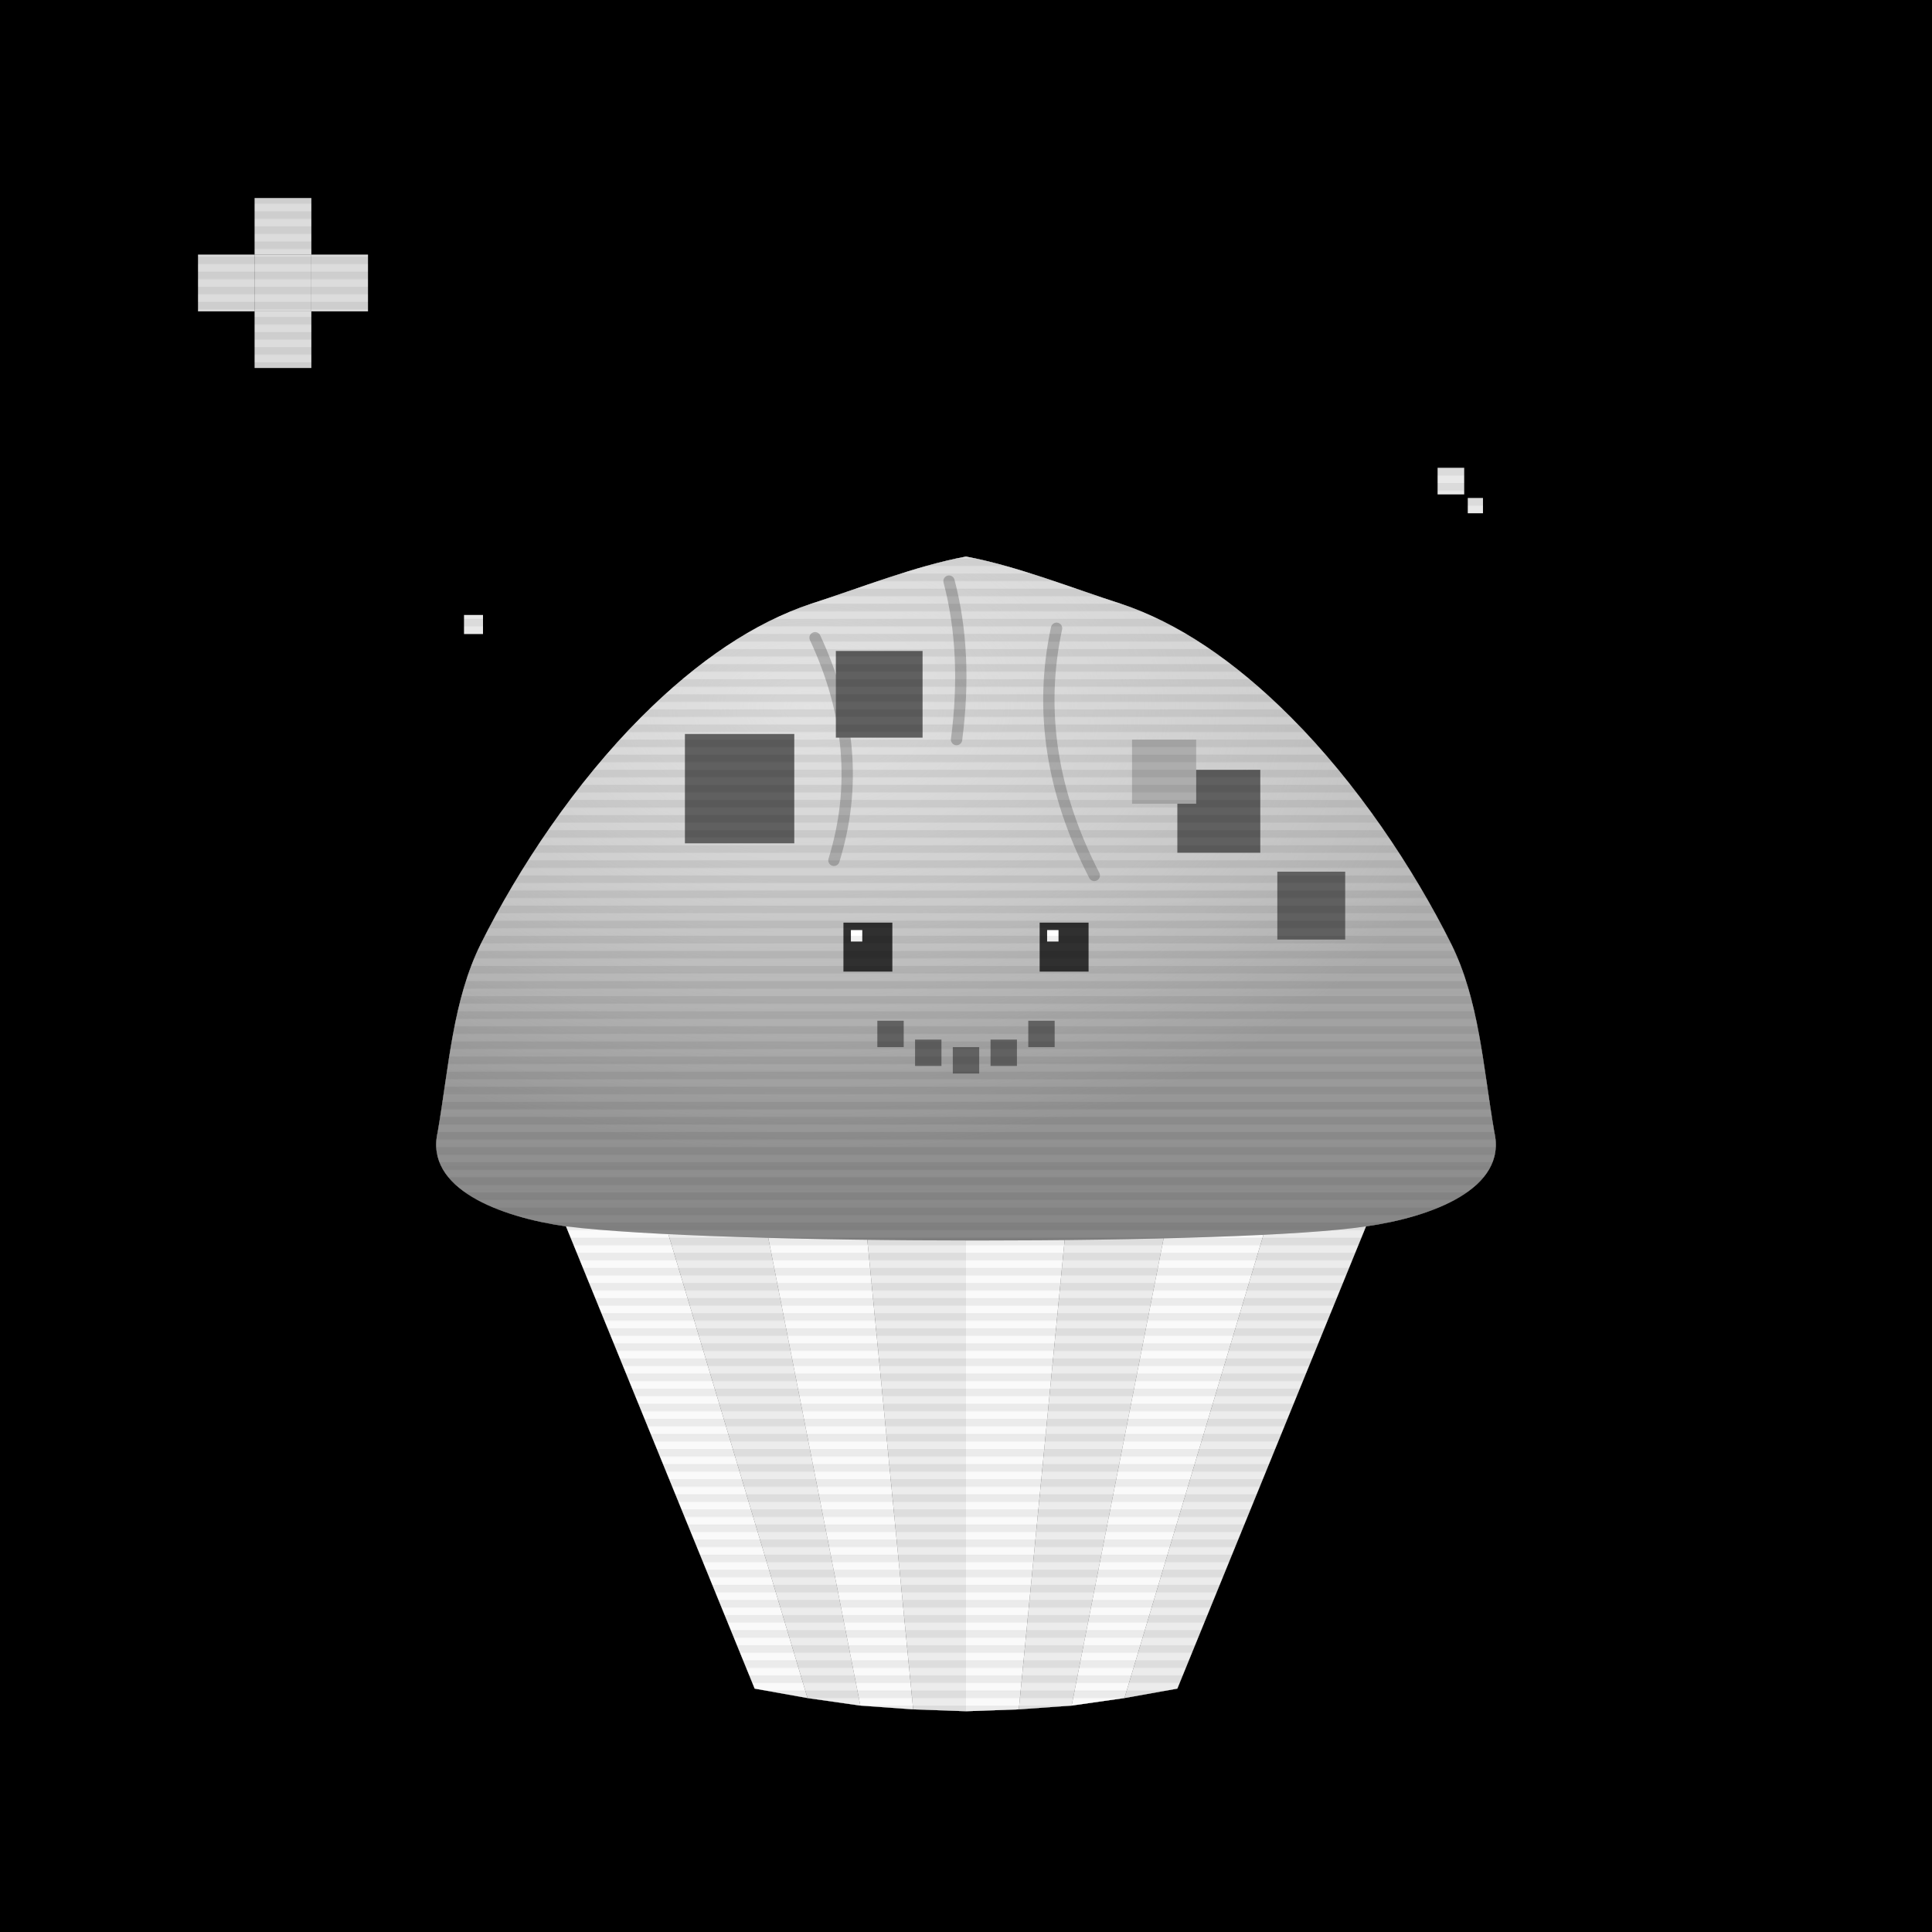
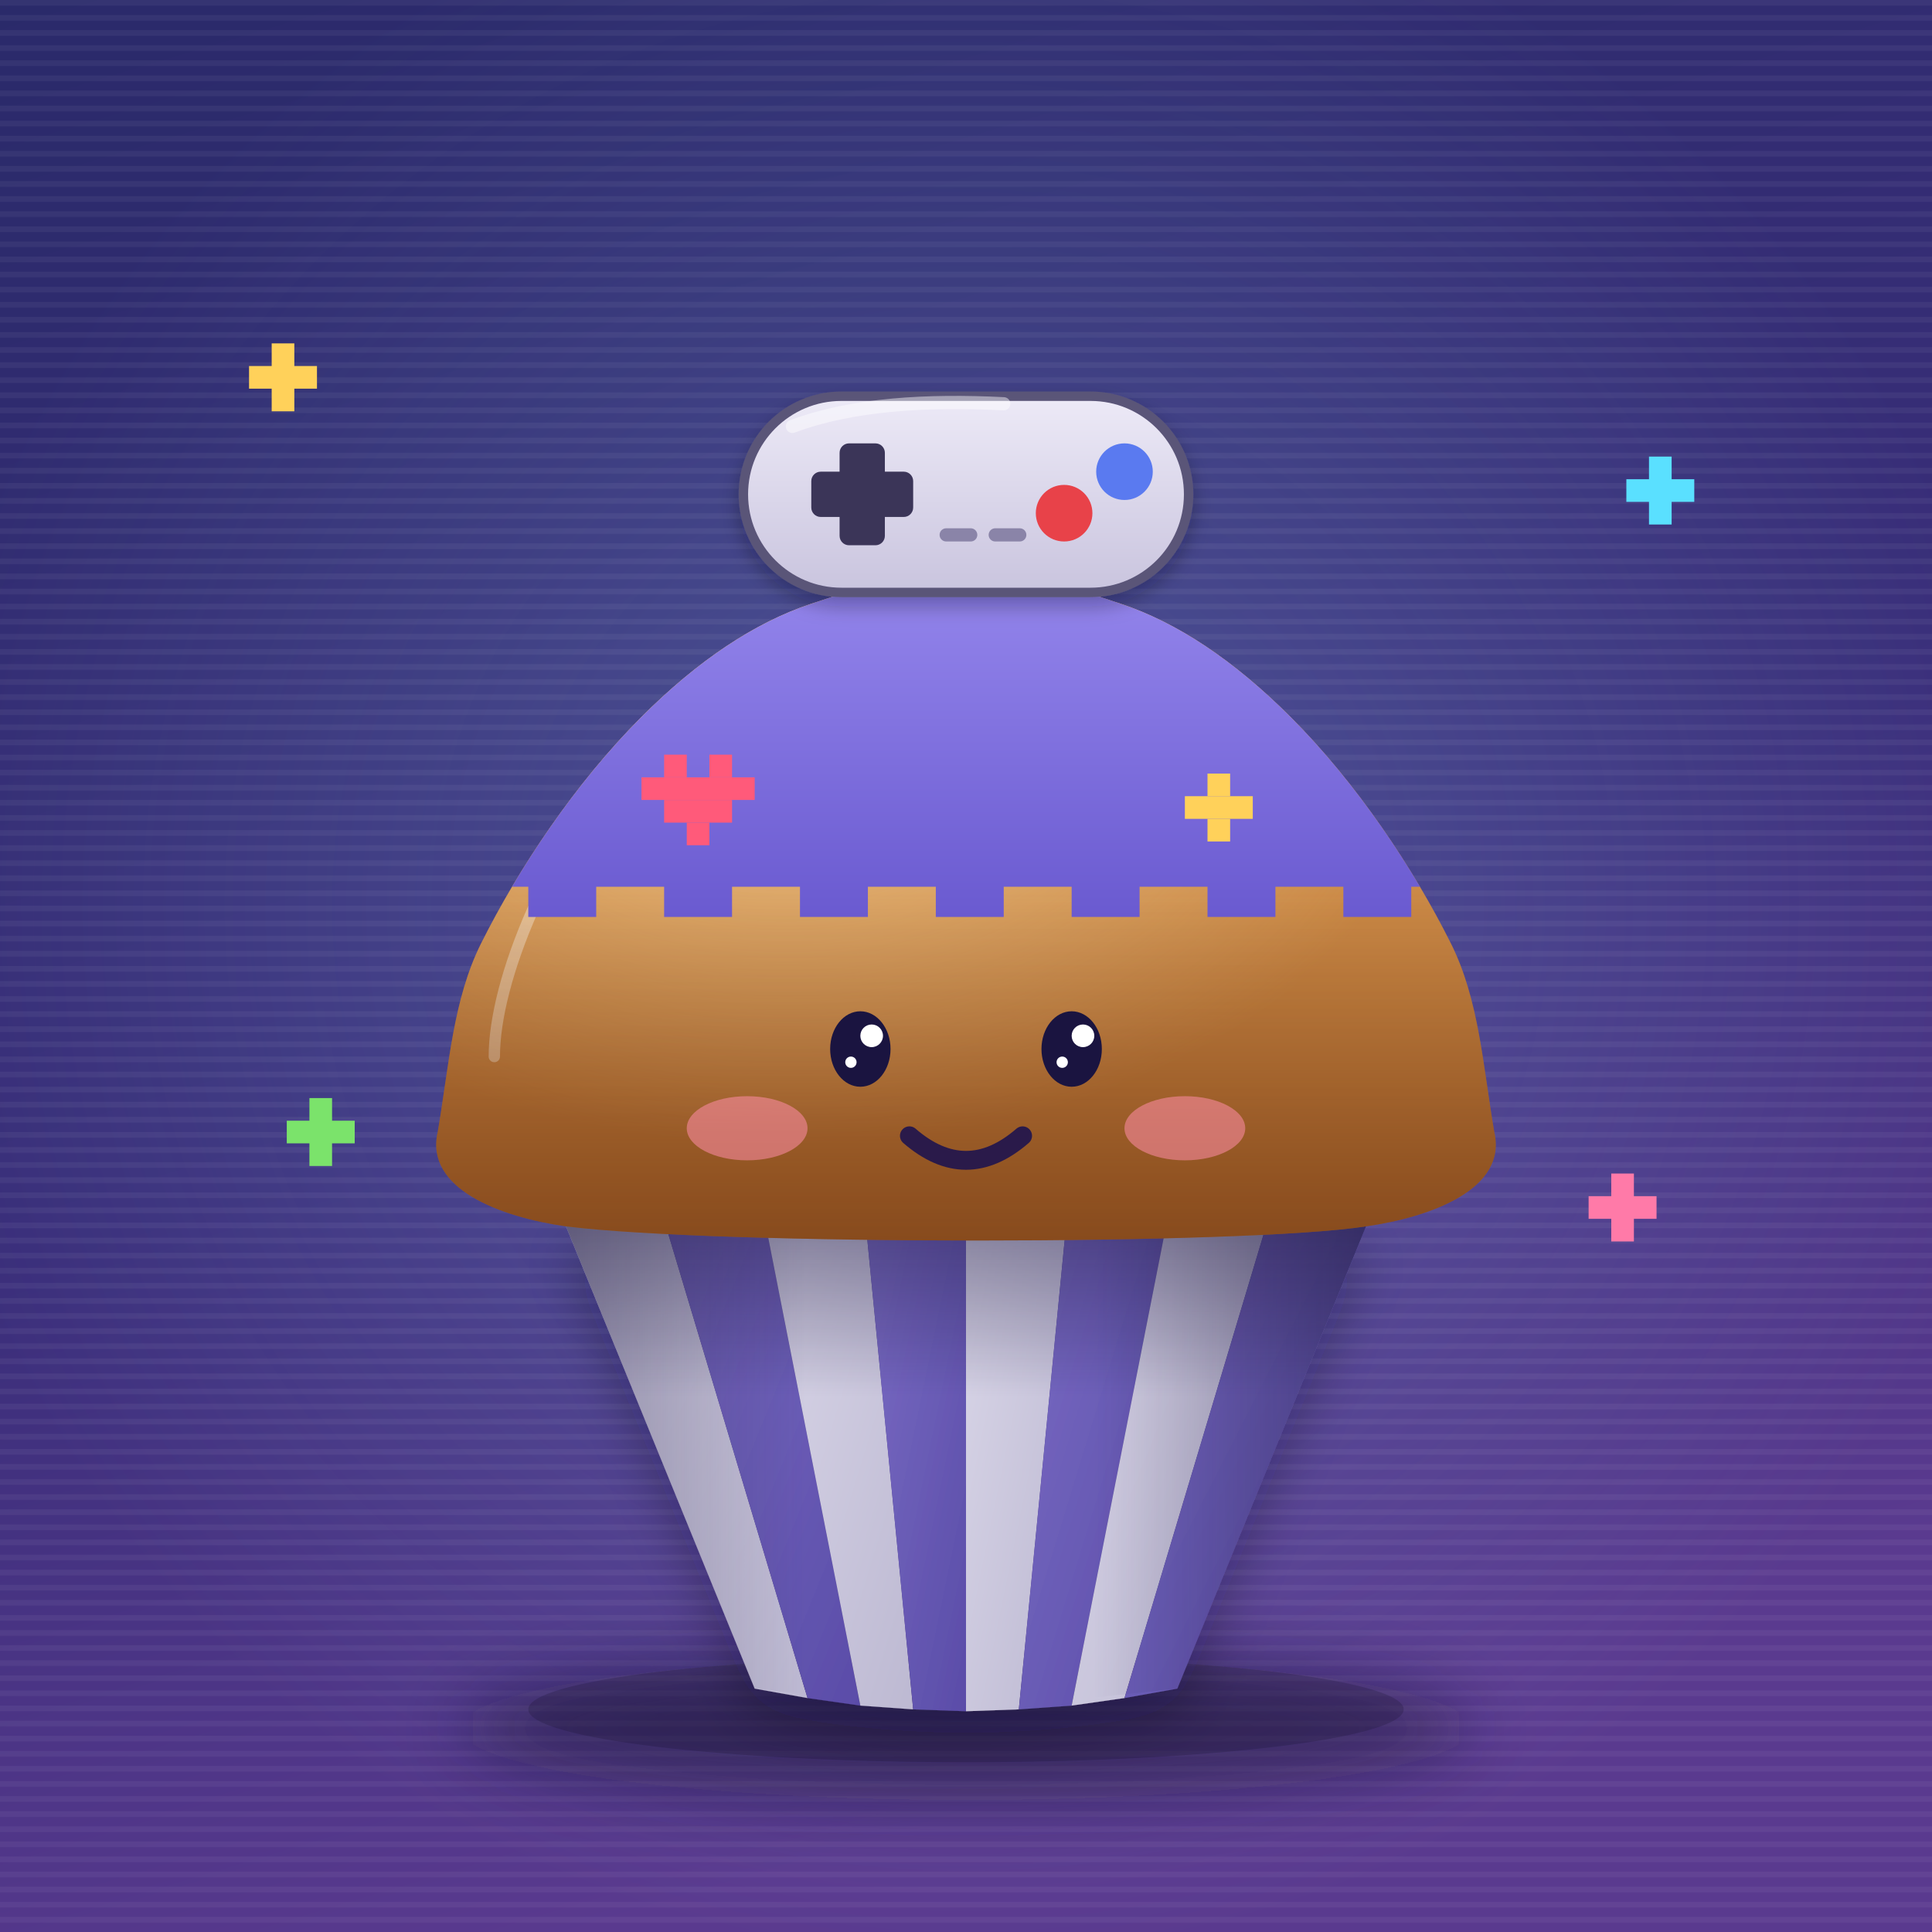
<svg xmlns="http://www.w3.org/2000/svg" width="1024" height="1024" viewBox="0 0 1024 1024">
  <defs>
-     <linearGradient id="bg" x1="0" y1="0" x2="1" y2="1">
-       <stop offset="0" stop-color="#4C2E7A" />
-       <stop offset="1" stop-color="#1F1338" />
+     <linearGradient id="dome" x1="0" y1="0" x2="0" y2="1">
+       <stop offset="0" stop-color="#EDB062" />
+       <stop offset="1" stop-color="#A8622A" />
    </linearGradient>
-     <linearGradient id="muffinTop" x1="0" y1="0" x2="0" y2="1">
-       <stop offset="0" stop-color="#F2B25E" />
-       <stop offset="1" stop-color="#B3641C" />
+     <radialGradient id="domeSheen" cx="0.33" cy="0.24" r="0.62">
+       <stop offset="0" stop-color="#FFE0A8" stop-opacity="0.6" />
+       <stop offset="1" stop-color="#FFE0A8" stop-opacity="0" />
+     </radialGradient>
+     <linearGradient id="domeShade" x1="0" y1="470" x2="0" y2="660" gradientUnits="userSpaceOnUse">
+       <stop offset="0" stop-color="#5A2A0A" stop-opacity="0" />
+       <stop offset="1" stop-color="#5A2A0A" stop-opacity="0.42" />
    </linearGradient>
-     <radialGradient id="muffinSheen" cx="0.35" cy="0.22" r="0.65">
-       <stop offset="0" stop-color="#FFD9A0" stop-opacity="0.8" />
-       <stop offset="1" stop-color="#FFD9A0" stop-opacity="0" />
-     </radialGradient>
-     <radialGradient id="glow" cx="0.5" cy="0.5" r="0.5">
-       <stop offset="0" stop-color="#FFC98A" stop-opacity="0.14" />
-       <stop offset="1" stop-color="#FFC98A" stop-opacity="0" />
-     </radialGradient>
-     <filter id="softShadow" x="-30%" y="-30%" width="160%" height="160%">
-       <feDropShadow dx="0" dy="12" stdDeviation="14" flood-color="#0A0714" flood-opacity="0" />
+     <clipPath id="domeClip">
+       <path d="M300,650 C265,645 225,630 232,600 C238,565 240,530 255,500 C275,460 305,415 340,380 C370,350 400,330 430,320 C455,312 485,300 512,295 C539,300 569,312 594,320 C624,330 654,350 684,380 C719,415 749,460 769,500 C784,530 786,565 792,600 C799,630 759,645 724,650 C660,660 380,660 300,650 Z" />
+     </clipPath>
+     <linearGradient id="linerA" x1="0" y1="0" x2="1" y2="1">
+       <stop offset="0" stop-color="#D9D6E8" />
+       <stop offset="1" stop-color="#BDB9D2" />
+     </linearGradient>
+     <linearGradient id="linerB" x1="0" y1="0" x2="1" y2="1">
+       <stop offset="0" stop-color="#7A6CC4" />
+       <stop offset="1" stop-color="#5A4CA8" />
+     </linearGradient>
+     <linearGradient id="linerShade" x1="300" y1="0" x2="724" y2="0" gradientUnits="userSpaceOnUse">
+       <stop offset="0" stop-color="#1E1840" stop-opacity="0.36" />
+       <stop offset="0.3" stop-color="#1E1840" stop-opacity="0" />
+       <stop offset="0.66" stop-color="#1E1840" stop-opacity="0" />
+       <stop offset="1" stop-color="#1E1840" stop-opacity="0.42" />
+     </linearGradient>
+     <linearGradient id="linerAO" x1="0" y1="650" x2="0" y2="740" gradientUnits="userSpaceOnUse">
+       <stop offset="0" stop-color="#1E1840" stop-opacity="0.45" />
+       <stop offset="1" stop-color="#1E1840" stop-opacity="0" />
+     </linearGradient>
+     <clipPath id="linerClip">
+       <polygon points="300,650 724,650 624,895 512,907 400,895" />
+     </clipPath>
+     <filter id="soft" x="-30%" y="-30%" width="160%" height="160%">
+       <feDropShadow dx="0" dy="12" stdDeviation="14" flood-color="#120E2A" flood-opacity="0.3" />
    </filter>
-     <pattern id="scan" x="0" y="0" width="1024" height="8" patternUnits="userSpaceOnUse">
-       <rect width="1024" height="4" fill="#000000" opacity="0.10" />
-     </pattern>
-     <radialGradient id="rmBloom" cx="512" cy="560" r="500" gradientUnits="userSpaceOnUse">
-       <stop offset="0" stop-color="#FFFFFF" stop-opacity="0.1" />
-       <stop offset=".42" stop-color="#FFFFFF" stop-opacity="0.042" />
-       <stop offset="1" stop-color="#FFFFFF" stop-opacity="0" />
-     </radialGradient>
-     <radialGradient id="rmVig" cx="512" cy="470" r="760" gradientUnits="userSpaceOnUse">
-       <stop offset=".5" stop-color="#000000" stop-opacity="0" />
-       <stop offset="1" stop-color="#000000" stop-opacity="0.0" />
-     </radialGradient>
-     <filter id="rmBlur18" x="-40%" y="-200%" width="180%" height="500%">
+     <filter id="small" x="-40%" y="-40%" width="180%" height="180%">
+       <feDropShadow dx="0" dy="5" stdDeviation="5" flood-color="#120E2A" flood-opacity="0.3" />
+     </filter>
+     <filter id="blur18" x="-40%" y="-200%" width="180%" height="500%">
      <feGaussianBlur stdDeviation="18" />
    </filter>
-     <filter id="rmBlur6" x="-20%" y="-200%" width="140%" height="500%">
+     <filter id="blur6" x="-50%" y="-50%" width="200%" height="200%">
      <feGaussianBlur stdDeviation="6" />
    </filter>
-     <linearGradient id="rmLinerShade" x1="300" y1="0" x2="724" y2="0" gradientUnits="userSpaceOnUse">
-       <stop offset="0" stop-color="#856C42" stop-opacity=".42" />
-       <stop offset=".34" stop-color="#856C42" stop-opacity="0" />
-       <stop offset=".6" stop-color="#856C42" stop-opacity="0" />
-       <stop offset="1" stop-color="#856C42" stop-opacity=".5" />
+     <filter id="blur14" x="-50%" y="-50%" width="200%" height="200%">
+       <feGaussianBlur stdDeviation="14" />
+     </filter>
+     <linearGradient id="bgR" x1="0" y1="0" x2="0.3" y2="1">
+       <stop offset="0" stop-color="#2A2A6A" />
+       <stop offset="0.6" stop-color="#3A2E7A" />
+       <stop offset="1" stop-color="#5A3A8F" />
    </linearGradient>
-     <linearGradient id="rmAO" x1="0" y1="660" x2="0" y2="730" gradientUnits="userSpaceOnUse">
-       <stop offset="0" stop-color="#856C42" stop-opacity=".55" />
-       <stop offset="1" stop-color="#856C42" stop-opacity="0" />
+     <linearGradient id="pixF" x1="0" y1="0" x2="0" y2="1">
+       <stop offset="0" stop-color="#9A8CF0" />
+       <stop offset="1" stop-color="#6A5AD0" />
    </linearGradient>
-     <clipPath id="rmLinerClip">
-       <polygon points="300,650 353,650 428,900 400,895" />
-       <polygon points="353,650 406,650 456,904 428,900" />
-       <polygon points="406,650 459,650 484,906 456,904" />
-       <polygon points="459,650 512,650 512,907 484,906" />
-       <polygon points="512,650 565,650 540,906 512,907" />
-       <polygon points="565,650 618,650 568,904 540,906" />
-       <polygon points="618,650 671,650 596,900 568,904" />
-       <polygon points="671,650 724,650 624,895 596,900" />
-     </clipPath>
-     <radialGradient id="rmKey" cx="170" cy="110" r="900" gradientUnits="userSpaceOnUse">
-       <stop offset="0" stop-color="#FFFFFF" stop-opacity="0.0" />
-       <stop offset=".7" stop-color="#FFFFFF" stop-opacity="0" />
+     <linearGradient id="padG" x1="0" y1="0" x2="0" y2="1">
+       <stop offset="0" stop-color="#EDEAF7" />
+       <stop offset="1" stop-color="#C9C4DE" />
+     </linearGradient>
+     <pattern id="scan" width="8" height="8" patternUnits="userSpaceOnUse">
+       <rect width="8" height="3" fill="#FFFFFF" opacity="0.05" />
+     </pattern>
+     <radialGradient id="crt" cx="512" cy="480" r="560" gradientUnits="userSpaceOnUse">
+       <stop offset="0" stop-color="#9AD0FF" stop-opacity="0.25" />
+       <stop offset="1" stop-color="#9AD0FF" stop-opacity="0" />
    </radialGradient>
-     <linearGradient id="rmDomeShade" x1="0" y1="470" x2="0" y2="660" gradientUnits="userSpaceOnUse">
-       <stop offset="0" stop-color="#683400" stop-opacity="0" />
-       <stop offset="1" stop-color="#683400" stop-opacity=".42" />
-     </linearGradient>
-     <clipPath id="rmDomeClip">
-       <path d="M300,650 C265,645 225,630 232,600 C238,565 240,530 255,500 C275,460 305,415 340,380 C370,350 400,330 430,320 C455,312 485,300 512,295 C539,300 569,312 594,320 C624,330 654,350 684,380 C719,415 749,460 769,500 C784,530 786,565 792,600 C799,630 759,645 724,650 C660,660 380,660 300,650 Z" />
-     </clipPath>
-     <filter id="rmMono" color-interpolation-filters="sRGB">
-       <feColorMatrix type="saturate" values="0" />
-       <feComponentTransfer>
-         <feFuncR type="gamma" exponent="0.62" />
-         <feFuncG type="gamma" exponent="0.62" />
-         <feFuncB type="gamma" exponent="0.62" />
-       </feComponentTransfer>
-     </filter>
  </defs>
-   <g filter="url(#rmMono)">
-     <g clip-path="url(#rmLinerClip)">
-       <rect x="300" y="662" width="424" height="240" fill="url(#rmLinerShade)" />
-       <rect x="300" y="662" width="424" height="70" fill="url(#rmAO)" />
+   <rect width="1024" height="1024" fill="url(#bgR)" />
+   <rect width="1024" height="1024" fill="url(#crt)" />
+   <rect width="1024" height="1024" fill="url(#scan)" />
+   <g fill="#FFD15A" transform="translate(150 200)">
+     <rect x="-6" y="-18" width="12" height="36" />
+     <rect x="-18" y="-6" width="36" height="12" />
+   </g>
+   <g fill="#5AE0FF" transform="translate(880 260)">
+     <rect x="-6" y="-18" width="12" height="36" />
+     <rect x="-18" y="-6" width="36" height="12" />
+   </g>
+   <g fill="#FF7AA8" transform="translate(860 640)">
+     <rect x="-6" y="-18" width="12" height="36" />
+     <rect x="-18" y="-6" width="36" height="12" />
+   </g>
+   <g fill="#7BE36B" transform="translate(170 600)">
+     <rect x="-6" y="-18" width="12" height="36" />
+     <rect x="-18" y="-6" width="36" height="12" />
+   </g>
+   <ellipse cx="512" cy="916" rx="268" ry="38" fill="#0E0A24" opacity="0.42" filter="url(#blur18)" />
+   <ellipse cx="512" cy="906" rx="232" ry="28" fill="#0E0A24" opacity="0.2" />
+   <g filter="url(#soft)">
+     <polygon points="300,650 353,650 428,900 400,895" fill="url(#linerA)" />
+     <polygon points="353,650 406,650 456,904 428,900" fill="url(#linerB)" />
+     <polygon points="406,650 459,650 484,906 456,904" fill="url(#linerA)" />
+     <polygon points="459,650 512,650 512,907 484,906" fill="url(#linerB)" />
+     <polygon points="512,650 565,650 540,906 512,907" fill="url(#linerA)" />
+     <polygon points="565,650 618,650 568,904 540,906" fill="url(#linerB)" />
+     <polygon points="618,650 671,650 596,900 568,904" fill="url(#linerA)" />
+     <polygon points="671,650 724,650 624,895 596,900" fill="url(#linerB)" />
+   </g>
+   <g clip-path="url(#linerClip)">
+     <rect x="300" y="650" width="424" height="260" fill="url(#linerShade)" />
+     <rect x="300" y="650" width="424" height="90" fill="url(#linerAO)" />
+   </g>
+   <path d="M300,650 C265,645 225,630 232,600 C238,565 240,530 255,500 C275,460 305,415 340,380 C370,350 400,330 430,320 C455,312 485,300 512,295 C539,300 569,312 594,320 C624,330 654,350 684,380 C719,415 749,460 769,500 C784,530 786,565 792,600 C799,630 759,645 724,650 C660,660 380,660 300,650 Z" fill="url(#dome)" />
+   <path d="M300,650 C265,645 225,630 232,600 C238,565 240,530 255,500 C275,460 305,415 340,380 C370,350 400,330 430,320 C455,312 485,300 512,295 C539,300 569,312 594,320 C624,330 654,350 684,380 C719,415 749,460 769,500 C784,530 786,565 792,600 C799,630 759,645 724,650 C660,660 380,660 300,650 Z" fill="url(#domeSheen)" />
+   <path d="M262,560 C262,520 290,450 340,390 C380,345 440,312 512,300" fill="none" stroke="#FFFFFF" stroke-width="6" stroke-linecap="round" opacity="0.35" />
+   <g clip-path="url(#domeClip)">
+     <rect x="220" y="470" width="590" height="200" fill="url(#domeShade)" />
+     <path d="M220,280 L820,280 L820,470 L820,486 L784,486 L784,470 L748,470 L748,486 L712,486 L712,470 L676,470 L676,486 L640,486 L640,470 L604,470 L604,486 L568,486 L568,470 L532,470 L532,486 L496,486 L496,470 L460,470 L460,486 L424,486 L424,470 L388,470 L388,486 L352,486 L352,470 L316,470 L316,486 L280,486 L280,470 L244,470 L244,486 L208,486 L220,470 Z" fill="url(#pixF)" />
+     <g fill="#FF5A7A">
+       <rect x="352" y="400" width="12" height="12" />
+       <rect x="376" y="400" width="12" height="12" />
+       <rect x="340" y="412" width="60" height="12" />
+       <rect x="352" y="424" width="36" height="12" />
+       <rect x="364" y="436" width="12" height="12" />
    </g>
-     <rect width="1024" height="1024" fill="#000000" />
-     <ellipse cx="512" cy="905" rx="235" ry="32" fill="#0A0714" opacity="0" />
-     <g fill="#F2ECE0" opacity="0.85">
-       <rect x="135" y="105" width="30" height="30" />
-       <rect x="135" y="165" width="30" height="30" />
-       <rect x="105" y="135" width="30" height="30" />
-       <rect x="165" y="135" width="30" height="30" />
-       <rect x="135" y="135" width="30" height="30" />
+     <g fill="#FFD15A">
+       <rect x="640" y="410" width="12" height="12" />
+       <rect x="628" y="422" width="36" height="12" />
+       <rect x="640" y="434" width="12" height="12" />
    </g>
-     <g filter="url(#softShadow)">
-       <polygon points="300,650 353,650 428,900 400,895" fill="#FDF6EC" />
-       <polygon points="353,650 406,650 456,904 428,900" fill="#F0DFC3" />
-       <polygon points="406,650 459,650 484,906 456,904" fill="#FDF6EC" />
-       <polygon points="459,650 512,650 512,907 484,906" fill="#F0DFC3" />
-       <polygon points="512,650 565,650 540,906 512,907" fill="#FDF6EC" />
-       <polygon points="565,650 618,650 568,904 540,906" fill="#F0DFC3" />
-       <polygon points="618,650 671,650 596,900 568,904" fill="#FDF6EC" />
-       <polygon points="671,650 724,650 624,895 596,900" fill="#F0DFC3" />
+   </g>
+   <g transform="translate(512 262)" filter="url(#small)">
+     <rect x="-118" y="-52" width="236" height="104" rx="52" fill="url(#padG)" />
+     <rect x="-118" y="-52" width="236" height="104" rx="52" fill="none" stroke="#5A5478" stroke-width="5" />
+     <g fill="#3A3458">
+       <rect x="-82" y="-12" width="54" height="24" rx="5" />
+       <rect x="-67" y="-27" width="24" height="54" rx="5" />
    </g>
-     <path d="M300,650            C265,645 225,630 232,600            C238,565 240,530 255,500            C275,460 305,415 340,380            C370,350 400,330 430,320            C455,312 485,300 512,295            C539,300 569,312 594,320            C624,330 654,350 684,380            C719,415 749,460 769,500            C784,530 786,565 792,600            C799,630 759,645 724,650            C660,660 380,660 300,650 Z" fill="url(#muffinTop)" />
-     <path d="M300,650            C265,645 225,630 232,600            C238,565 240,530 255,500            C275,460 305,415 340,380            C370,350 400,330 430,320            C455,312 485,300 512,295            C539,300 569,312 594,320            C624,330 654,350 684,380            C719,415 749,460 769,500            C784,530 786,565 792,600            C799,630 759,645 724,650            C660,660 380,660 300,650 Z" fill="url(#muffinSheen)" />
-     <g clip-path="url(#rmDomeClip)">
-       <rect x="220" y="470" width="590" height="200" fill="url(#rmDomeShade)" />
+     <circle cx="52" cy="10" r="15" fill="#E8424A" />
+     <circle cx="84" cy="-12" r="15" fill="#5A7AF0" />
+     <g fill="#8A84A8">
+       <rect x="-14" y="18" width="20" height="7" rx="3.5" />
+       <rect x="12" y="18" width="20" height="7" rx="3.5" />
    </g>
-     <g stroke="#7A4A22" stroke-width="6" stroke-linecap="round" fill="none" opacity="0.55">
-       <path d="M432,338 Q460,398 442,456" />
-       <path d="M560,333 Q546,398 580,464" />
-       <path d="M503,308 Q513,346 507,392" />
-     </g>
-     <g fill="#3C2E63">
-       <rect x="363" y="389" width="58" height="58" />
-       <rect x="443" y="345" width="46" height="46" />
-       <rect x="624" y="408" width="44" height="44" />
-       <rect x="677" y="462" width="36" height="36" />
-     </g>
-     <rect x="600" y="392" width="34" height="34" fill="#8B7CFF" />
-     <g>
-       <rect x="447" y="489" width="26" height="26" fill="#1A0F08" />
-       <rect x="551" y="489" width="26" height="26" fill="#1A0F08" />
-       <rect x="451" y="493" width="6" height="6" fill="#FFFFFF" />
-       <rect x="555" y="493" width="6" height="6" fill="#FFFFFF" />
-       <g fill="#5C2E10">
-         <rect x="465" y="541" width="14" height="14" />
-         <rect x="485" y="551" width="14" height="14" />
-         <rect x="505" y="555" width="14" height="14" />
-         <rect x="525" y="551" width="14" height="14" />
-         <rect x="545" y="541" width="14" height="14" />
-       </g>
-     </g>
-     <g fill="#FFF3DD" opacity="0.9">
-       <rect x="762" y="248" width="14" height="14" />
-       <rect x="778" y="264" width="8" height="8" />
-       <rect x="246" y="326" width="10" height="10" />
-     </g>
-     <rect width="1024" height="1024" fill="url(#scan)" />
+     <path d="M-92,-36 C-60,-48 -20,-50 20,-48" stroke="#FFFFFF" stroke-width="7" stroke-linecap="round" fill="none" opacity="0.45" />
  </g>
+   <g fill="#FF8DA8" opacity="0.55">
+     <ellipse cx="396" cy="598" rx="32" ry="17" />
+     <ellipse cx="628" cy="598" rx="32" ry="17" />
+   </g>
+   <g fill="#1A1440">
+     <ellipse cx="456" cy="556" rx="16" ry="20" />
+     <ellipse cx="568" cy="556" rx="16" ry="20" />
+   </g>
+   <g fill="#FFFFFF">
+     <circle cx="462" cy="549" r="6" />
+     <circle cx="574" cy="549" r="6" />
+     <circle cx="451" cy="563" r="3" />
+     <circle cx="563" cy="563" r="3" />
+   </g>
+   <path d="M482,602 Q512,628 542,602" stroke="#2A1A4A" stroke-width="10" stroke-linecap="round" fill="none" />
</svg>
